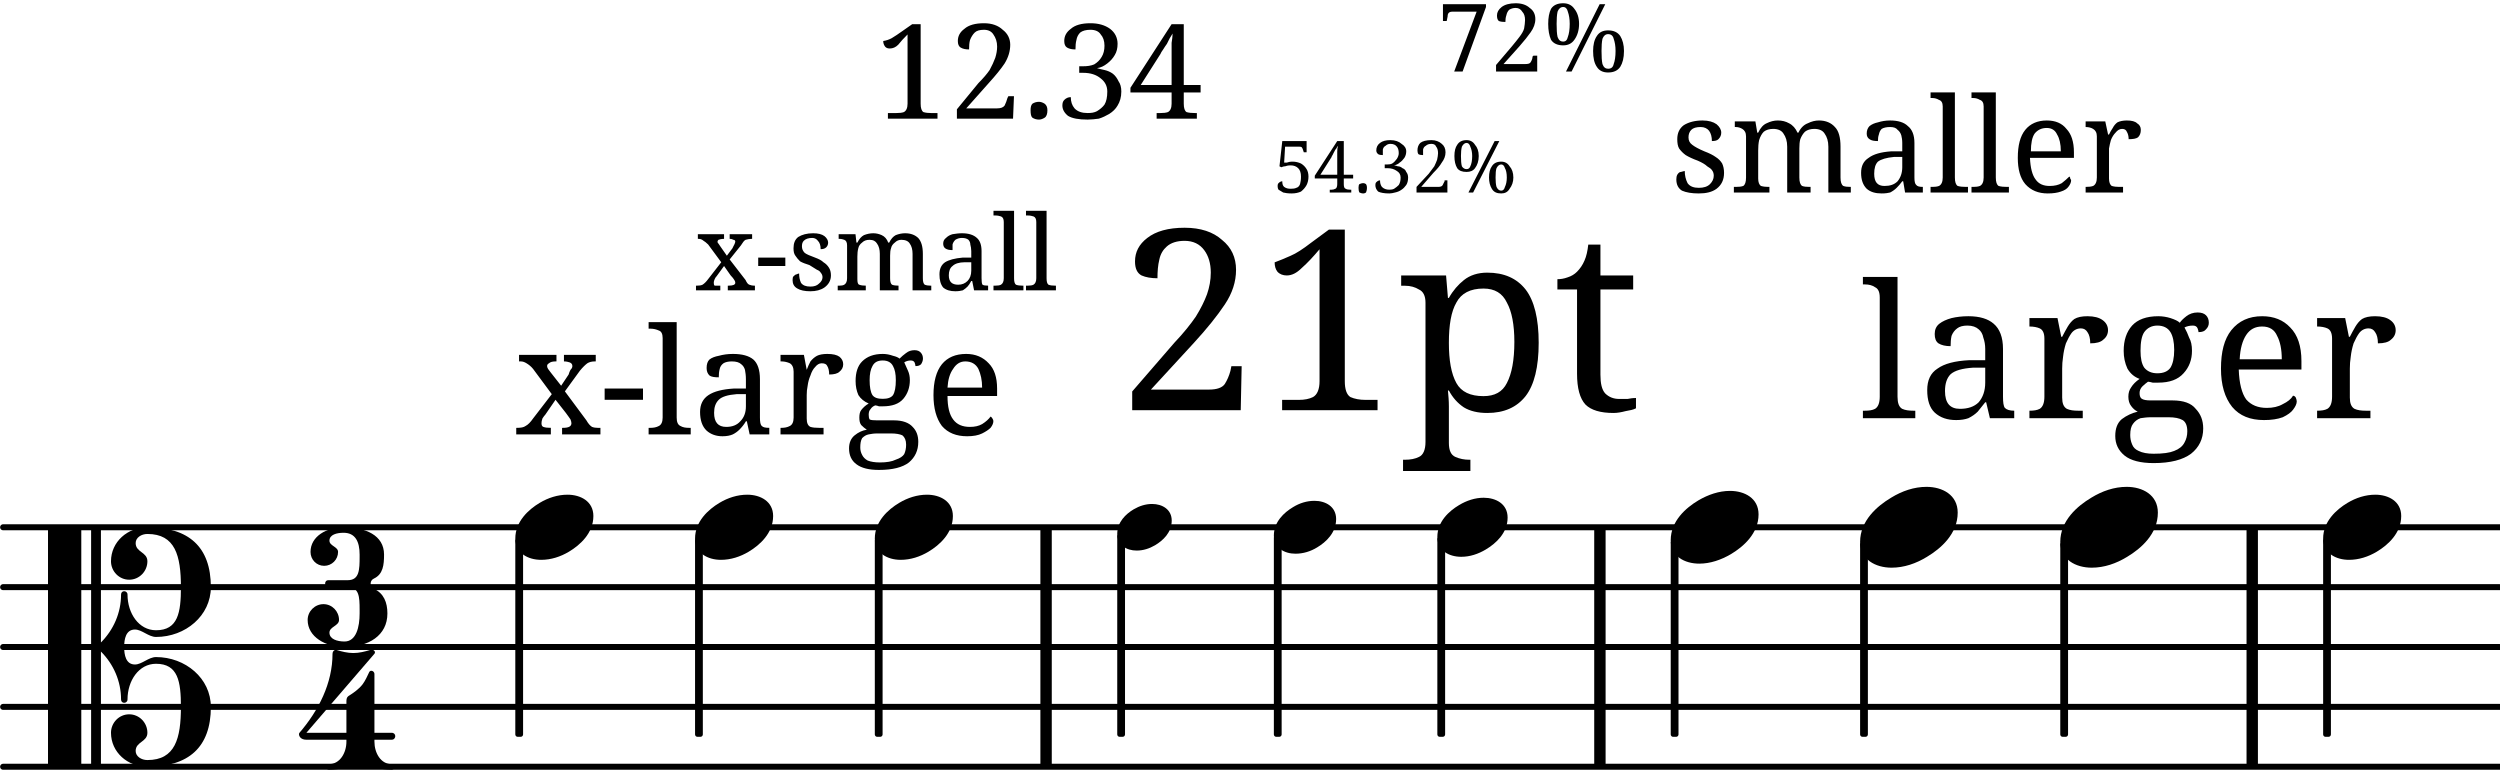
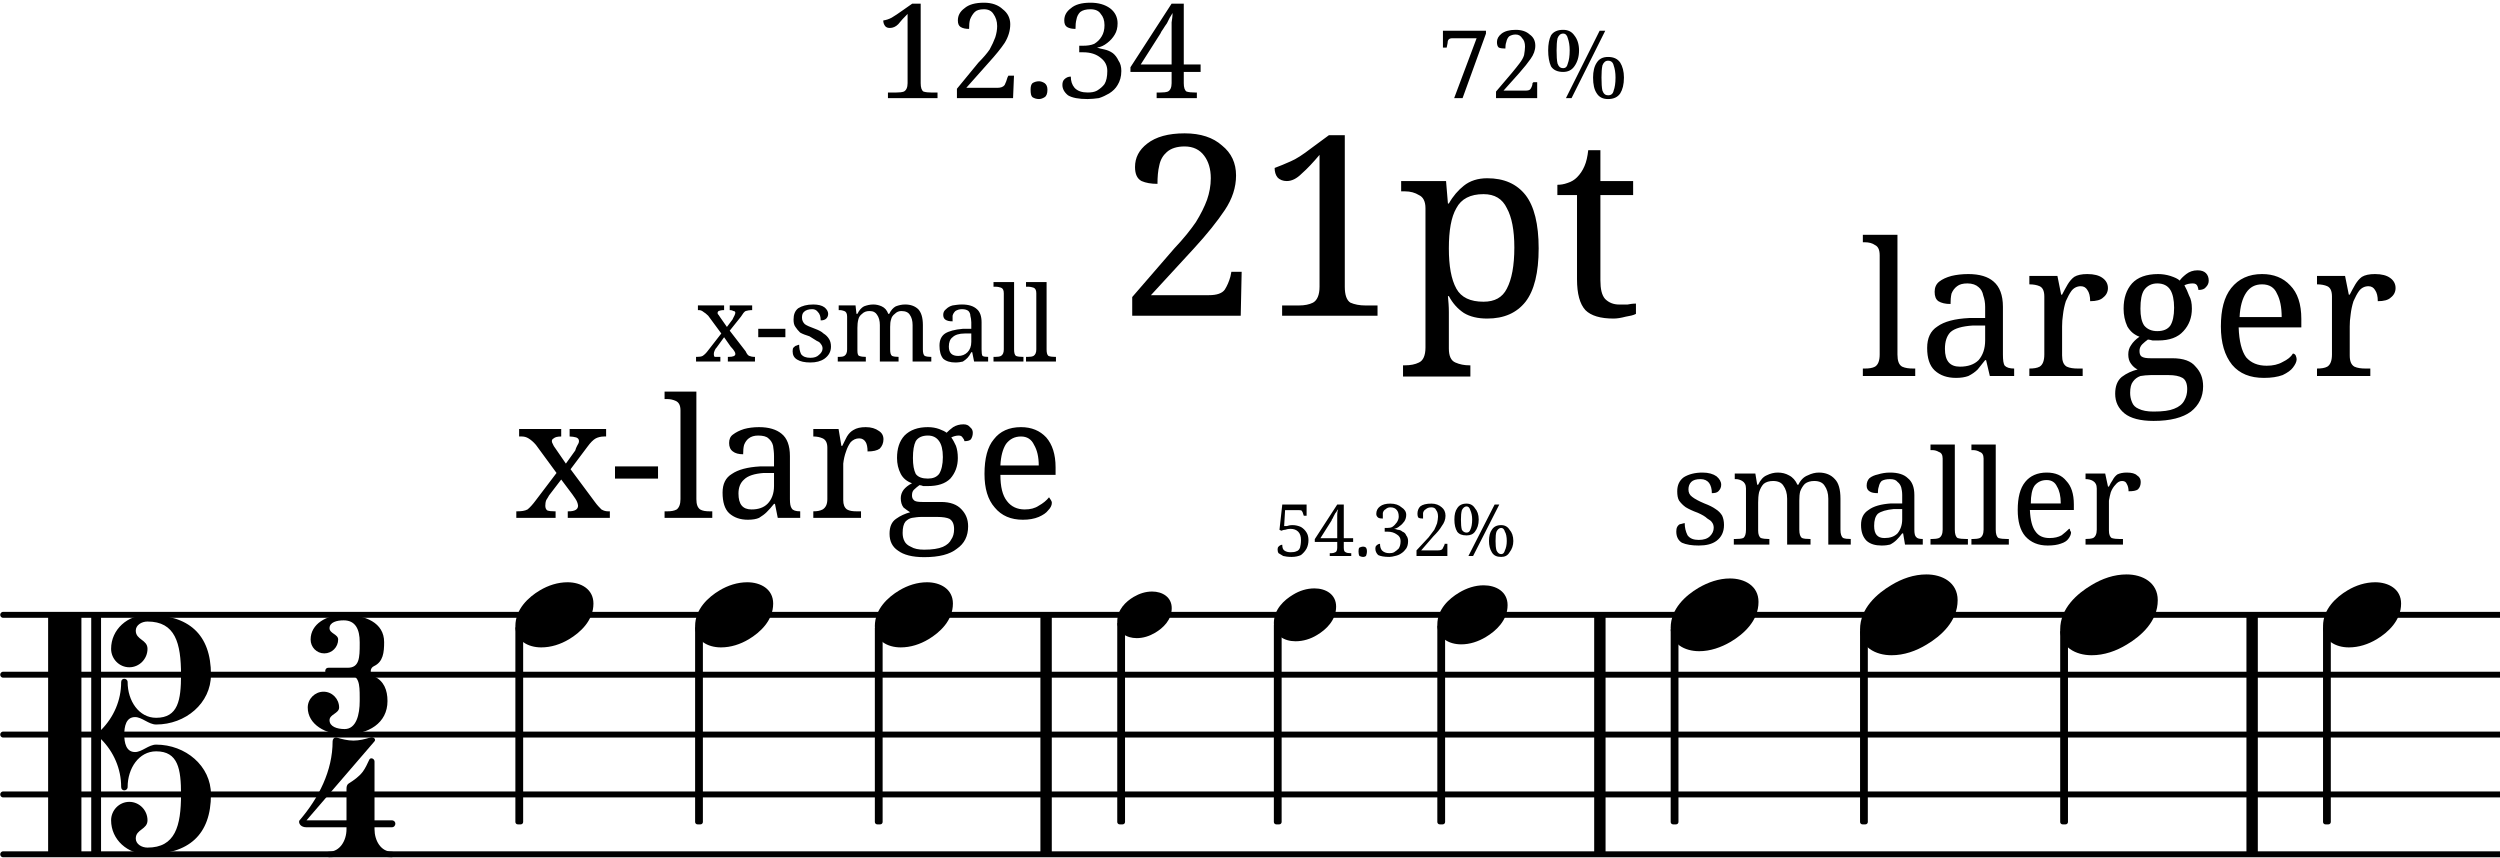
- <svg xmlns="http://www.w3.org/2000/svg" version="1.2" width="73.37mm" height="22.59mm" viewBox="8.536 -0 41.751 12.856">
+ <svg xmlns="http://www.w3.org/2000/svg" version="1.2" width="73.37mm" height="25.16mm" viewBox="8.536 -0 41.751 14.32">
  <style text="style/css">

tspan { white-space: pre; }

</style>
-   <line transform="translate(8.5358, 12.8064)" stroke-linejoin="round" stroke-linecap="round" stroke-width="0.1" stroke="currentColor" x1="0.05" y1="-0" x2="41.751" y2="-0" />
-   <line transform="translate(8.5358, 11.8064)" stroke-linejoin="round" stroke-linecap="round" stroke-width="0.1" stroke="currentColor" x1="0.05" y1="-0" x2="41.751" y2="-0" />
-   <line transform="translate(8.5358, 10.8064)" stroke-linejoin="round" stroke-linecap="round" stroke-width="0.1" stroke="currentColor" x1="0.05" y1="-0" x2="41.751" y2="-0" />
-   <line transform="translate(8.5358, 9.8064)" stroke-linejoin="round" stroke-linecap="round" stroke-width="0.1" stroke="currentColor" x1="0.05" y1="-0" x2="41.751" y2="-0" />
-   <line transform="translate(8.5358, 8.8064)" stroke-linejoin="round" stroke-linecap="round" stroke-width="0.1" stroke="currentColor" x1="0.05" y1="-0" x2="41.751" y2="-0" />
-   <rect transform="translate(25.9106, 10.8064)" x="0" y="-2" width="0.19" height="4" ry="0" fill="currentColor" />
-   <rect transform="translate(46.0557, 10.8064)" x="0" y="-2" width="0.19" height="4" ry="0" fill="currentColor" />
-   <rect transform="translate(35.1607, 10.8064)" x="0" y="-2" width="0.19" height="4" ry="0" fill="currentColor" />
-   <rect transform="translate(36.5034, 10.8064)" x="-0.065" y="-1.785" width="0.13" height="3.285" ry="0.04" fill="currentColor" />
+   <line transform="translate(8.5358, 14.2699)" stroke-linejoin="round" stroke-linecap="round" stroke-width="0.1" stroke="currentColor" x1="0.05" y1="-0" x2="41.751" y2="-0" />
+   <line transform="translate(8.5358, 13.2699)" stroke-linejoin="round" stroke-linecap="round" stroke-width="0.1" stroke="currentColor" x1="0.05" y1="-0" x2="41.751" y2="-0" />
+   <line transform="translate(8.5358, 12.2699)" stroke-linejoin="round" stroke-linecap="round" stroke-width="0.1" stroke="currentColor" x1="0.05" y1="-0" x2="41.751" y2="-0" />
+   <line transform="translate(8.5358, 11.2699)" stroke-linejoin="round" stroke-linecap="round" stroke-width="0.1" stroke="currentColor" x1="0.05" y1="-0" x2="41.751" y2="-0" />
+   <line transform="translate(8.5358, 10.2699)" stroke-linejoin="round" stroke-linecap="round" stroke-width="0.1" stroke="currentColor" x1="0.05" y1="-0" x2="41.751" y2="-0" />
+   <rect transform="translate(25.9106, 12.2699)" x="0" y="-2" width="0.19" height="4" ry="0" fill="currentColor" />
+   <rect transform="translate(46.0557, 12.2699)" x="0" y="-2" width="0.19" height="4" ry="0" fill="currentColor" />
+   <rect transform="translate(35.1607, 12.2699)" x="0" y="-2" width="0.19" height="4" ry="0" fill="currentColor" />
+   <rect transform="translate(36.5034, 12.2699)" x="-0.065" y="-1.785" width="0.13" height="3.285" ry="0.04" fill="currentColor" />
  <g class="dir">
-     <text transform="translate(29.81, 3.2153)" font-family="serif" font-size="1.195" text-anchor="start" fill="currentColor">
+     <text transform="translate(29.81, 9.287)" font-family="serif" font-size="1.195" text-anchor="start" fill="currentColor">
      <tspan>54.32%</tspan>
    </text>
  </g>
  <g class="dir">
-     <text transform="translate(36.4384, 3.2153)" font-family="serif" font-size="2.2" text-anchor="start" fill="currentColor">
+     <text transform="translate(36.4384, 9.0967)" font-family="serif" font-size="2.2" text-anchor="start" fill="currentColor">
      <tspan>smaller</tspan>
    </text>
  </g>
  <g class="note" id="n07">
-     <path transform="translate(36.4384, 8.8064) scale(0.0045, -0.0045)" d="M220 135c54 0 106 -27 106 -87c0 -71 -56 -120 -103 -148c-36 -21 -76 -35 -117 -35c-54 0 -106 27 -106 87c0 71 56 120 103 148c36 21 76 35 117 35z" fill="currentColor" />
+     <path transform="translate(36.4384, 10.2699) scale(0.0045, -0.0045)" d="M220 135c54 0 106 -27 106 -87c0 -71 -56 -120 -103 -148c-36 -21 -76 -35 -117 -35c-54 0 -106 27 -106 87c0 71 56 120 103 148c36 21 76 35 117 35z" fill="currentColor" />
  </g>
-   <rect transform="translate(32.6055, 10.8064)" x="-0.065" y="-1.84" width="0.13" height="3.34" ry="0.04" fill="currentColor" />
+   <rect transform="translate(32.6055, 12.2699)" x="-0.065" y="-1.84" width="0.13" height="3.34" ry="0.04" fill="currentColor" />
  <g class="dir">
-     <text transform="translate(32.5405, 1.195)" font-family="serif" font-size="1.584" text-anchor="start" fill="currentColor">
+     <text transform="translate(32.5405, 1.6389)" font-family="serif" font-size="1.584" text-anchor="start" fill="currentColor">
      <tspan>72%</tspan>
    </text>
  </g>
  <g class="note" id="n06">
-     <path transform="translate(32.5405, 8.8064) scale(0.0036, -0.0036)" d="M215 137c57 0 111 -29 111 -92c0 -71 -54 -120 -101 -148c-35 -21 -74 -34 -114 -34c-57 0 -111 29 -111 92c0 71 54 120 101 148c35 21 74 34 114 34z" fill="currentColor" />
+     <path transform="translate(32.5405, 10.2699) scale(0.0036, -0.0036)" d="M215 137c57 0 111 -29 111 -92c0 -71 -54 -120 -101 -148c-35 -21 -74 -34 -114 -34c-57 0 -111 29 -111 92c0 71 54 120 101 148c35 21 74 34 114 34z" fill="currentColor" />
  </g>
-   <rect transform="translate(29.875, 10.8064)" x="-0.065" y="-1.864" width="0.13" height="3.364" ry="0.04" fill="currentColor" />
-   <rect transform="translate(47.4, 10.8064)" x="-0.065" y="-1.814" width="0.13" height="3.314" ry="0.04" fill="currentColor" />
+   <rect transform="translate(29.875, 12.2699)" x="-0.065" y="-1.864" width="0.13" height="3.364" ry="0.04" fill="currentColor" />
+   <rect transform="translate(47.4, 12.2699)" x="-0.065" y="-1.814" width="0.13" height="3.314" ry="0.04" fill="currentColor" />
  <g class="note" id="n10">
-     <path transform="translate(47.335, 8.8064) scale(0.004, -0.004)" d="M218 136c55 0 108 -28 108 -89c0 -71 -55 -121 -102 -149c-35 -21 -75 -34 -116 -34c-55 0 -108 28 -108 89c0 71 55 121 102 149c35 21 75 34 116 34z" fill="currentColor" />
+     <path transform="translate(47.335, 10.2699) scale(0.004, -0.004)" d="M218 136c55 0 108 -28 108 -89c0 -71 -55 -121 -102 -149c-35 -21 -75 -34 -116 -34c-55 0 -108 28 -108 89c0 71 55 121 102 149c35 21 75 34 116 34z" fill="currentColor" />
  </g>
-   <rect transform="translate(43.0097, 10.8064)" x="-0.065" y="-1.752" width="0.13" height="3.252" ry="0.04" fill="currentColor" />
+   <rect transform="translate(43.0097, 12.2699)" x="-0.065" y="-1.752" width="0.13" height="3.252" ry="0.04" fill="currentColor" />
  <g class="note" id="n09">
-     <path transform="translate(42.9447, 8.8064) scale(0.005, -0.005)" d="M222 135c53 0 104 -27 104 -86c0 -71 -56 -120 -103 -148c-36 -22 -76 -36 -118 -36c-53 0 -105 27 -105 86c0 71 57 120 104 148c36 22 76 36 118 36z" fill="currentColor" />
+     <path transform="translate(42.9447, 10.2699) scale(0.005, -0.005)" d="M222 135c53 0 104 -27 104 -86c0 -71 -56 -120 -103 -148c-36 -22 -76 -36 -118 -36c-53 0 -105 27 -105 86c0 71 57 120 104 148c36 22 76 36 118 36z" fill="currentColor" />
  </g>
-   <rect transform="translate(39.6664, 10.8064)" x="-0.065" y="-1.752" width="0.13" height="3.252" ry="0.04" fill="currentColor" />
+   <rect transform="translate(39.6664, 12.2699)" x="-0.065" y="-1.752" width="0.13" height="3.252" ry="0.04" fill="currentColor" />
  <g class="dir">
-     <text transform="translate(39.6014, 6.9846)" font-family="serif" font-size="3.111" text-anchor="start" fill="currentColor">
+     <text transform="translate(39.6014, 6.2809)" font-family="serif" font-size="3.111" text-anchor="start" fill="currentColor">
      <tspan>larger</tspan>
    </text>
  </g>
  <g class="note" id="n08">
-     <path transform="translate(39.6014, 8.8064) scale(0.005, -0.005)" d="M222 135c53 0 104 -27 104 -86c0 -71 -56 -120 -103 -148c-36 -22 -76 -36 -118 -36c-53 0 -105 27 -105 86c0 71 57 120 104 148c36 22 76 36 118 36z" fill="currentColor" />
+     <path transform="translate(39.6014, 10.2699) scale(0.005, -0.005)" d="M222 135c53 0 104 -27 104 -86c0 -71 -56 -120 -103 -148c-36 -22 -76 -36 -118 -36c-53 0 -105 27 -105 86c0 71 57 120 104 148c36 22 76 36 118 36z" fill="currentColor" />
  </g>
  <g class="dir">
-     <text transform="translate(23.1451, 1.9818)" font-family="serif" font-size="2.2" text-anchor="start" fill="currentColor">
+     <text transform="translate(23.1451, 1.6389)" font-family="serif" font-size="2.2" text-anchor="start" fill="currentColor">
      <tspan>12.34</tspan>
    </text>
  </g>
  <g class="note" id="n03">
-     <path transform="translate(23.1451, 8.8064) scale(0.004, -0.004)" d="M218 136c55 0 108 -28 108 -89c0 -71 -55 -121 -102 -149c-35 -21 -75 -34 -116 -34c-55 0 -108 28 -108 89c0 71 55 121 102 149c35 21 75 34 116 34z" fill="currentColor" />
+     <path transform="translate(23.1451, 10.2699) scale(0.004, -0.004)" d="M218 136c55 0 108 -28 108 -89c0 -71 -55 -121 -102 -149c-35 -21 -75 -34 -116 -34c-55 0 -108 28 -108 89c0 71 55 121 102 149c35 21 75 34 116 34z" fill="currentColor" />
  </g>
  <g class="note" id="n05">
-     <path transform="translate(29.81, 8.8064) scale(0.0032, -0.0032)" d="M212 138c59 0 113 -31 113 -95c0 -71 -52 -120 -99 -148c-34 -21 -73 -33 -113 -33c-59 0 -113 31 -113 95c0 71 53 120 100 148c34 21 72 33 112 33z" fill="currentColor" />
+     <path transform="translate(29.81, 10.2699) scale(0.0032, -0.0032)" d="M212 138c59 0 113 -31 113 -95c0 -71 -52 -120 -99 -148c-34 -21 -73 -33 -113 -33c-59 0 -113 31 -113 95c0 71 53 120 100 148c34 21 72 33 112 33z" fill="currentColor" />
  </g>
-   <rect transform="translate(20.2078, 10.8064)" x="-0.065" y="-1.814" width="0.13" height="3.314" ry="0.04" fill="currentColor" />
+   <rect transform="translate(20.2078, 12.2699)" x="-0.065" y="-1.814" width="0.13" height="3.314" ry="0.04" fill="currentColor" />
  <g class="dir">
-     <text transform="translate(20.1428, 4.849)" font-family="serif" font-size="1.746" text-anchor="start" fill="currentColor">
+     <text transform="translate(20.1428, 6.0392)" font-family="serif" font-size="1.746" text-anchor="start" fill="currentColor">
      <tspan>x-small</tspan>
    </text>
  </g>
  <g class="note" id="n02">
-     <path transform="translate(20.1428, 8.8064) scale(0.004, -0.004)" d="M218 136c55 0 108 -28 108 -89c0 -71 -55 -121 -102 -149c-35 -21 -75 -34 -116 -34c-55 0 -108 28 -108 89c0 71 55 121 102 149c35 21 75 34 116 34z" fill="currentColor" />
+     <path transform="translate(20.1428, 10.2699) scale(0.004, -0.004)" d="M218 136c55 0 108 -28 108 -89c0 -71 -55 -121 -102 -149c-35 -21 -75 -34 -116 -34c-55 0 -108 28 -108 89c0 71 55 121 102 149c35 21 75 34 116 34z" fill="currentColor" />
  </g>
-   <rect transform="translate(23.2101, 10.8064)" x="-0.065" y="-1.814" width="0.13" height="3.314" ry="0.04" fill="currentColor" />
+   <rect transform="translate(23.2101, 12.2699)" x="-0.065" y="-1.814" width="0.13" height="3.314" ry="0.04" fill="currentColor" />
  <g class="note" id="n01">
-     <path transform="translate(17.1406, 8.8064) scale(0.004, -0.004)" d="M218 136c55 0 108 -28 108 -89c0 -71 -55 -121 -102 -149c-35 -21 -75 -34 -116 -34c-55 0 -108 28 -108 89c0 71 55 121 102 149c35 21 75 34 116 34z" fill="currentColor" />
+     <path transform="translate(17.1406, 10.2699) scale(0.004, -0.004)" d="M218 136c55 0 108 -28 108 -89c0 -71 -55 -121 -102 -149c-35 -21 -75 -34 -116 -34c-55 0 -108 28 -108 89c0 71 55 121 102 149c35 21 75 34 116 34z" fill="currentColor" />
  </g>
  <g class="dir">
-     <text transform="translate(17.1406, 7.2551)" font-family="serif" font-size="2.47" text-anchor="start" fill="currentColor">
+     <text transform="translate(17.1406, 8.6503)" font-family="serif" font-size="2.772" text-anchor="start" fill="currentColor">
      <tspan>x-large</tspan>
    </text>
  </g>
-   <rect transform="translate(17.2056, 10.8064)" x="-0.065" y="-1.814" width="0.13" height="3.314" ry="0.04" fill="currentColor" />
+   <rect transform="translate(17.2056, 12.2699)" x="-0.065" y="-1.814" width="0.13" height="3.314" ry="0.04" fill="currentColor" />
  <g class="meterSig">
-     <path transform="translate(13.6724, 10.8064) scale(0.004, -0.004)" d="M150 477c-29 0 -59 -8 -59 -33c0 -22 36 -25 36 -47c0 -32 -26 -58 -58 -58s-57 26 -57 58c0 65 67 103 138 103c91 0 169 -33 169 -114c0 -43 -4 -82 -42 -100c-9 -4 -14 -12 -14 -21s5 -18 14 -22c41 -19 56 -57 56 -103c0 -92 -79 -140 -179 -140 c-79 0 -154 42 -154 113c0 36 30 66 66 66s65 -30 65 -66c0 -25 -40 -28 -40 -53c0 -27 32 -37 63 -37c49 0 63 61 63 117v16c0 54 -2 94 -50 94h-80c-10 0 -14 8 -14 15s4 14 14 14h80c49 0 50 43 50 99v8c0 54 -18 91 -67 91z" fill="currentColor" />
-     <path transform="translate(13.5358, 12.855) scale(0.004, -0.004)" d="M204 307c22 14 44 29 60 50c11 15 19 33 27 50c2 4 5 6 9 6c6 0 13 -5 13 -14v-245h72c10 0 15 -7 15 -14s-5 -15 -15 -15h-72v-8c0 -48 27 -94 72 -94c8 0 12 -5 12 -11s-4 -12 -12 -12c-44 0 -87 13 -131 13s-87 -13 -131 -13c-8 0 -12 6 -12 12s4 11 12 11 c45 0 73 46 73 94v8h-167c-23 0 -31 14 -31 23c0 3 1 5 2 6c80 93 138 207 138 330c0 9 6 16 13 16h3c23 -7 47 -13 71 -13s48 6 71 13c2 1 3 1 5 1c11 0 18 -10 12 -17l-284 -330h167v131c0 8 1 17 8 22z" fill="currentColor" />
+     <path transform="translate(13.6724, 12.2699) scale(0.004, -0.004)" d="M150 477c-29 0 -59 -8 -59 -33c0 -22 36 -25 36 -47c0 -32 -26 -58 -58 -58s-57 26 -57 58c0 65 67 103 138 103c91 0 169 -33 169 -114c0 -43 -4 -82 -42 -100c-9 -4 -14 -12 -14 -21s5 -18 14 -22c41 -19 56 -57 56 -103c0 -92 -79 -140 -179 -140 c-79 0 -154 42 -154 113c0 36 30 66 66 66s65 -30 65 -66c0 -25 -40 -28 -40 -53c0 -27 32 -37 63 -37c49 0 63 61 63 117v16c0 54 -2 94 -50 94h-80c-10 0 -14 8 -14 15s4 14 14 14h80c49 0 50 43 50 99v8c0 54 -18 91 -67 91z" fill="currentColor" />
+     <path transform="translate(13.5358, 14.3185) scale(0.004, -0.004)" d="M204 307c22 14 44 29 60 50c11 15 19 33 27 50c2 4 5 6 9 6c6 0 13 -5 13 -14v-245h72c10 0 15 -7 15 -14s-5 -15 -15 -15h-72v-8c0 -48 27 -94 72 -94c8 0 12 -5 12 -11s-4 -12 -12 -12c-44 0 -87 13 -131 13s-87 -13 -131 -13c-8 0 -12 6 -12 12s4 11 12 11 c45 0 73 46 73 94v8h-167c-23 0 -31 14 -31 23c0 3 1 5 2 6c80 93 138 207 138 330c0 9 6 16 13 16h3c23 -7 47 -13 71 -13s48 6 71 13c2 1 3 1 5 1c11 0 18 -10 12 -17l-284 -330h167v131c0 8 1 17 8 22z" fill="currentColor" />
  </g>
  <g class="clef">
-     <path transform="translate(9.3358, 10.8064) scale(0.004, -0.004)" d="M318 0c0 -33 7 -73 45 -73c29 0 57 31 88 31c123 0 229 -89 229 -208c0 -169 -93 -250 -265 -250c-83 0 -152 61 -152 142c0 42 34 77 76 77s76 -35 76 -77c0 -39 -49 -37 -49 -76c0 -23 24 -38 49 -38c116 0 140 90 140 222c0 106 -12 180 -104 180 c-72 0 -119 -71 -119 -149c0 -9 -7 -14 -14 -14s-13 5 -13 14c0 76 -31 147 -84 200v-471c0 -6 -4 -10 -10 -10h-21c-6 0 -10 4 -10 10v980c0 6 4 10 10 10h21c6 0 10 -4 10 -10v-471c53 53 84 124 84 200c0 9 6 14 13 14s14 -5 14 -14c0 -78 47 -149 119 -149 c92 0 104 74 104 180c0 132 -24 222 -140 222c-25 0 -49 -15 -49 -38c0 -39 49 -37 49 -76c0 -42 -34 -77 -76 -77s-76 35 -76 77c0 81 69 142 152 142c172 0 265 -81 265 -250c0 -119 -106 -208 -229 -208c-31 0 -59 31 -88 31c-38 0 -45 -40 -45 -73zM129 -500h-119 c-6 0 -10 4 -10 10v980c0 6 4 10 10 10h119c6 0 10 -4 10 -10v-980c0 -6 -4 -10 -10 -10z" fill="currentColor" />
+     <path transform="translate(9.3358, 12.2699) scale(0.004, -0.004)" d="M318 0c0 -33 7 -73 45 -73c29 0 57 31 88 31c123 0 229 -89 229 -208c0 -169 -93 -250 -265 -250c-83 0 -152 61 -152 142c0 42 34 77 76 77s76 -35 76 -77c0 -39 -49 -37 -49 -76c0 -23 24 -38 49 -38c116 0 140 90 140 222c0 106 -12 180 -104 180 c-72 0 -119 -71 -119 -149c0 -9 -7 -14 -14 -14s-13 5 -13 14c0 76 -31 147 -84 200v-471c0 -6 -4 -10 -10 -10h-21c-6 0 -10 4 -10 10v980c0 6 4 10 10 10h21c6 0 10 -4 10 -10v-471c53 53 84 124 84 200c0 9 6 14 13 14s14 -5 14 -14c0 -78 47 -149 119 -149 c92 0 104 74 104 180c0 132 -24 222 -140 222c-25 0 -49 -15 -49 -38c0 -39 49 -37 49 -76c0 -42 -34 -77 -76 -77s-76 35 -76 77c0 81 69 142 152 142c172 0 265 -81 265 -250c0 -119 -106 -208 -229 -208c-31 0 -59 31 -88 31c-38 0 -45 -40 -45 -73zM129 -500h-119 c-6 0 -10 4 -10 10v980c0 6 4 10 10 10h119c6 0 10 -4 10 -10v-980c0 -6 -4 -10 -10 -10z" fill="currentColor" />
  </g>
-   <rect transform="translate(27.2591, 10.8064)" x="-0.065" y="-1.886" width="0.13" height="3.386" ry="0.04" fill="currentColor" />
+   <rect transform="translate(27.2591, 12.2699)" x="-0.065" y="-1.886" width="0.13" height="3.386" ry="0.04" fill="currentColor" />
  <g class="dir">
-     <text transform="translate(27.1941, 6.8506)" font-family="serif" font-size="4.2" text-anchor="start" fill="currentColor">
+     <text transform="translate(27.1941, 5.2742)" font-family="serif" font-size="4.2" text-anchor="start" fill="currentColor">
      <tspan>21pt</tspan>
    </text>
  </g>
  <g class="note" id="n04">
-     <path transform="translate(27.1941, 8.8064) scale(0.0028, -0.0028)" d="M208 139c61 0 117 -33 117 -99c0 -71 -52 -119 -99 -147c-34 -20 -71 -32 -110 -32c-61 0 -116 33 -116 99c0 71 51 119 98 147c34 20 71 32 110 32z" fill="currentColor" />
+     <path transform="translate(27.1941, 10.2699) scale(0.0028, -0.0028)" d="M208 139c61 0 117 -33 117 -99c0 -71 -52 -119 -99 -147c-34 -20 -71 -32 -110 -32c-61 0 -116 33 -116 99c0 71 51 119 98 147c34 20 71 32 110 32z" fill="currentColor" />
  </g>
</svg>
